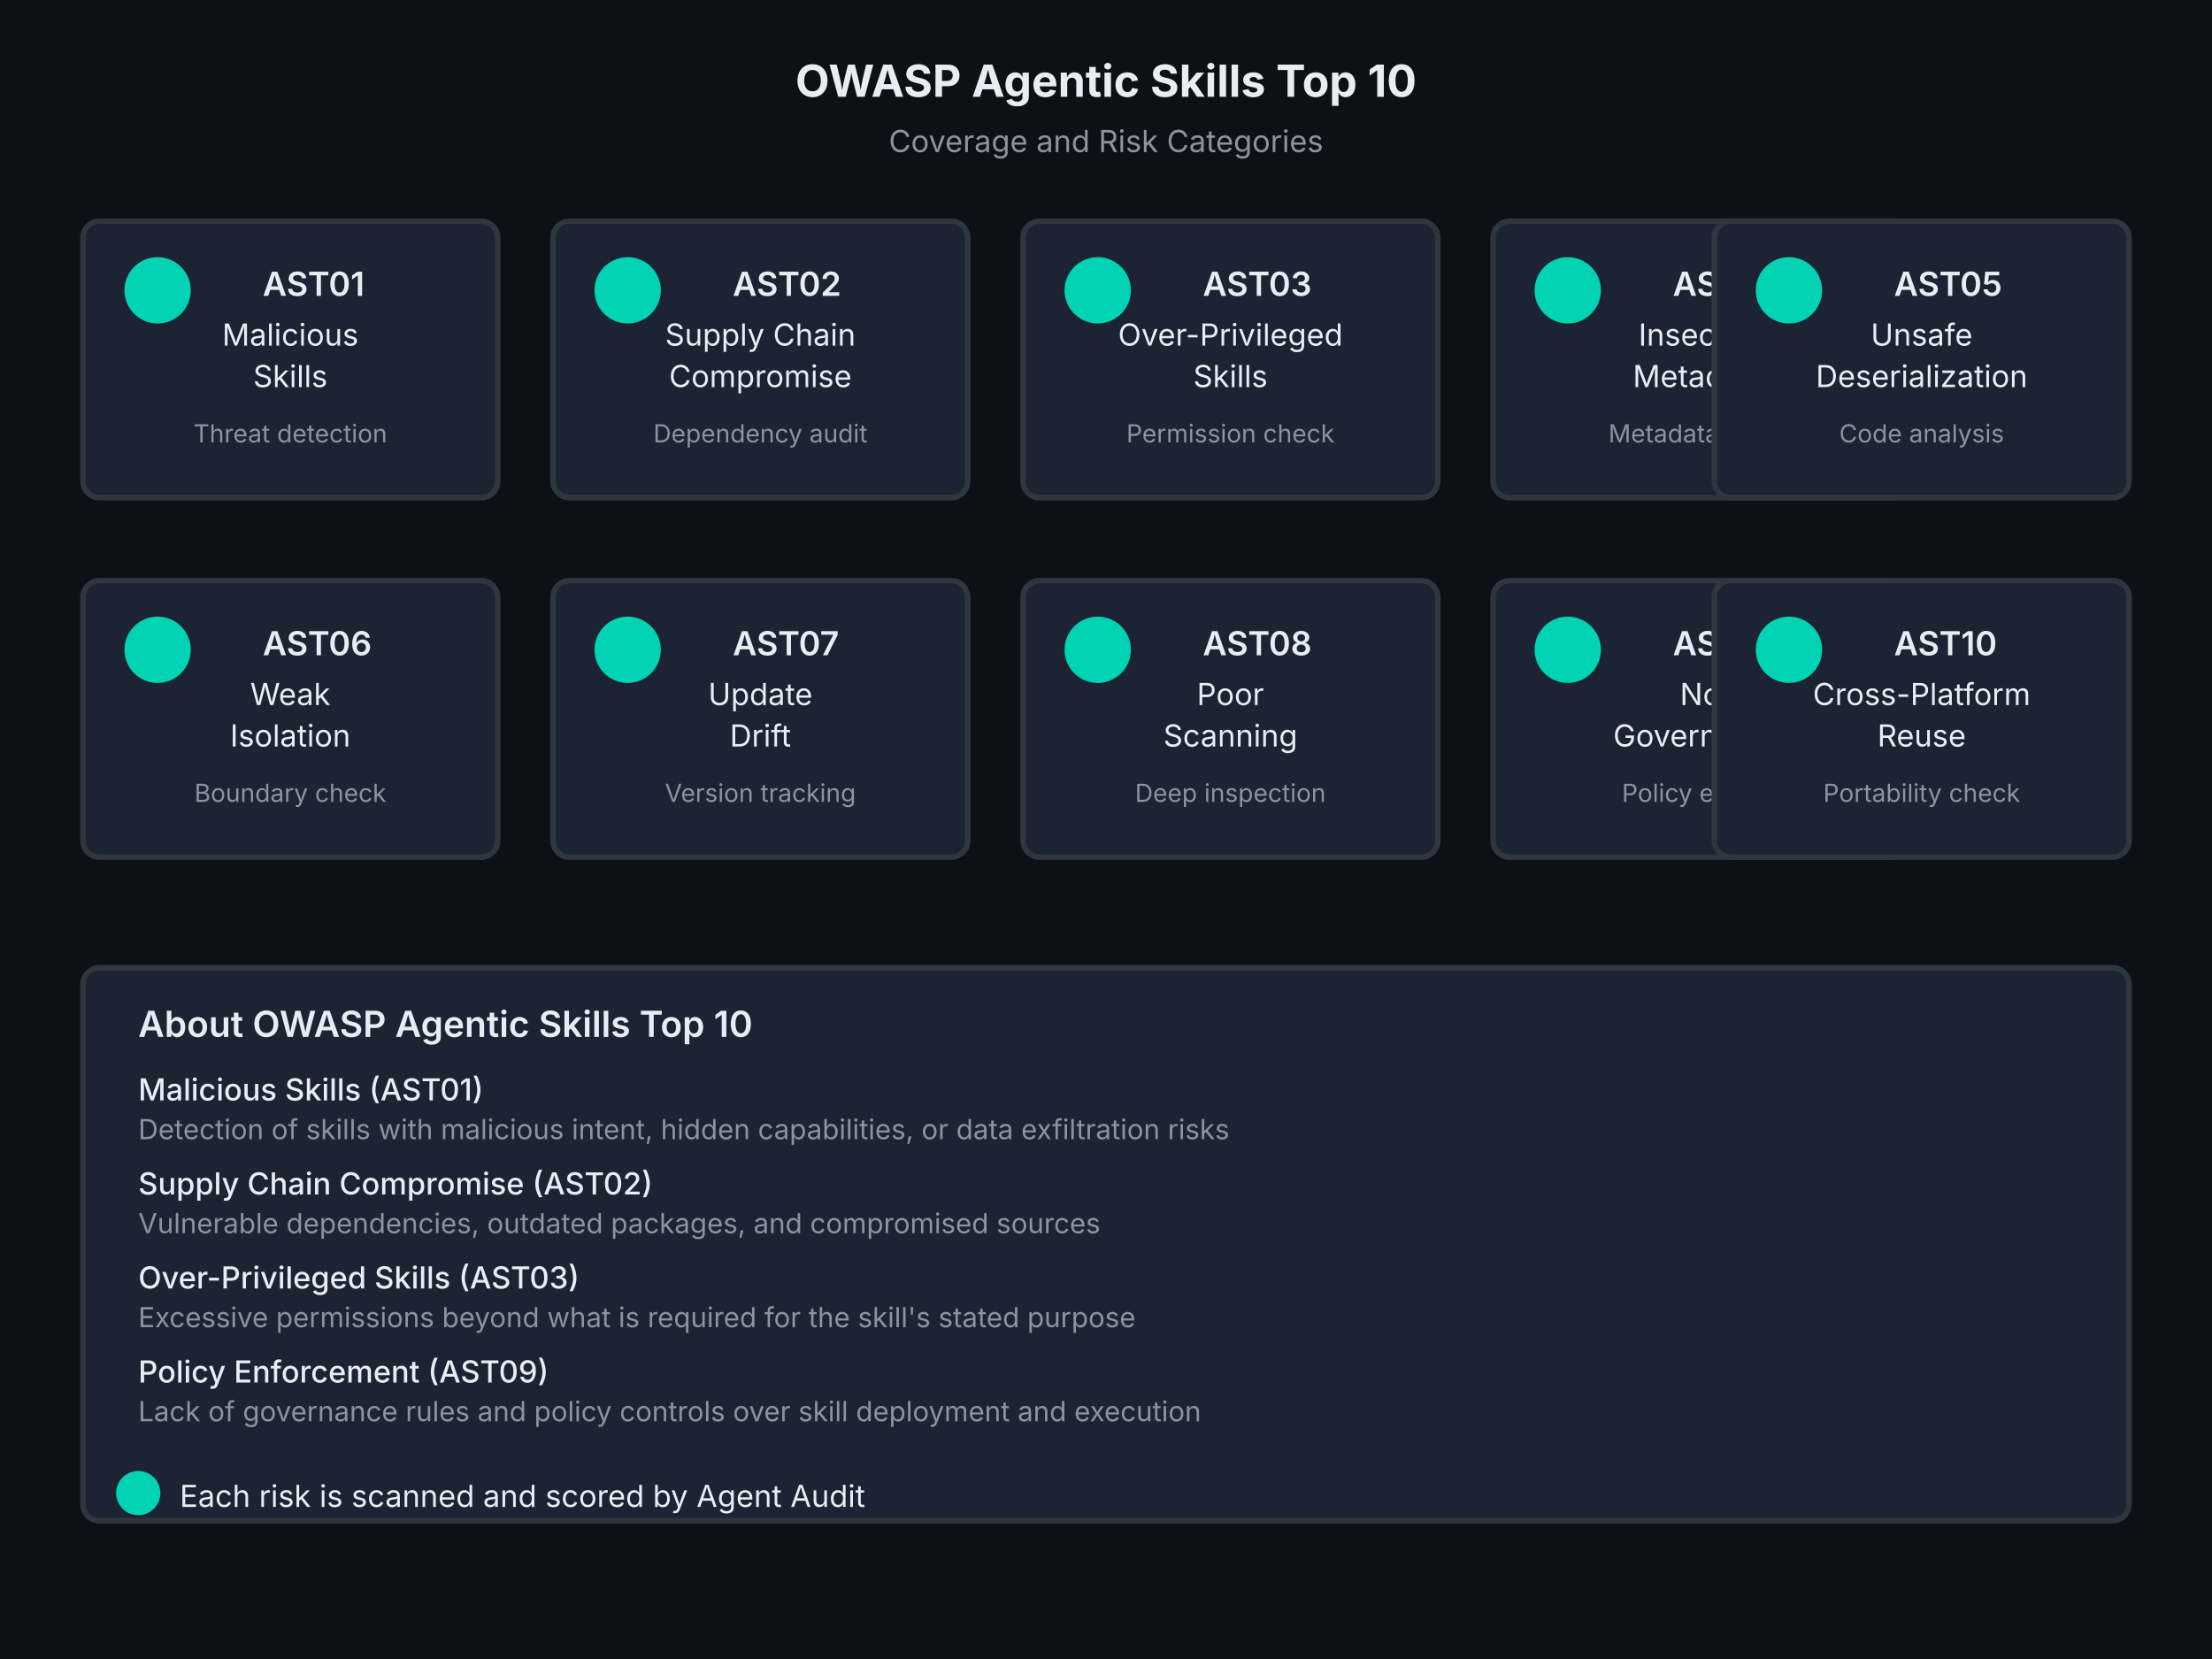
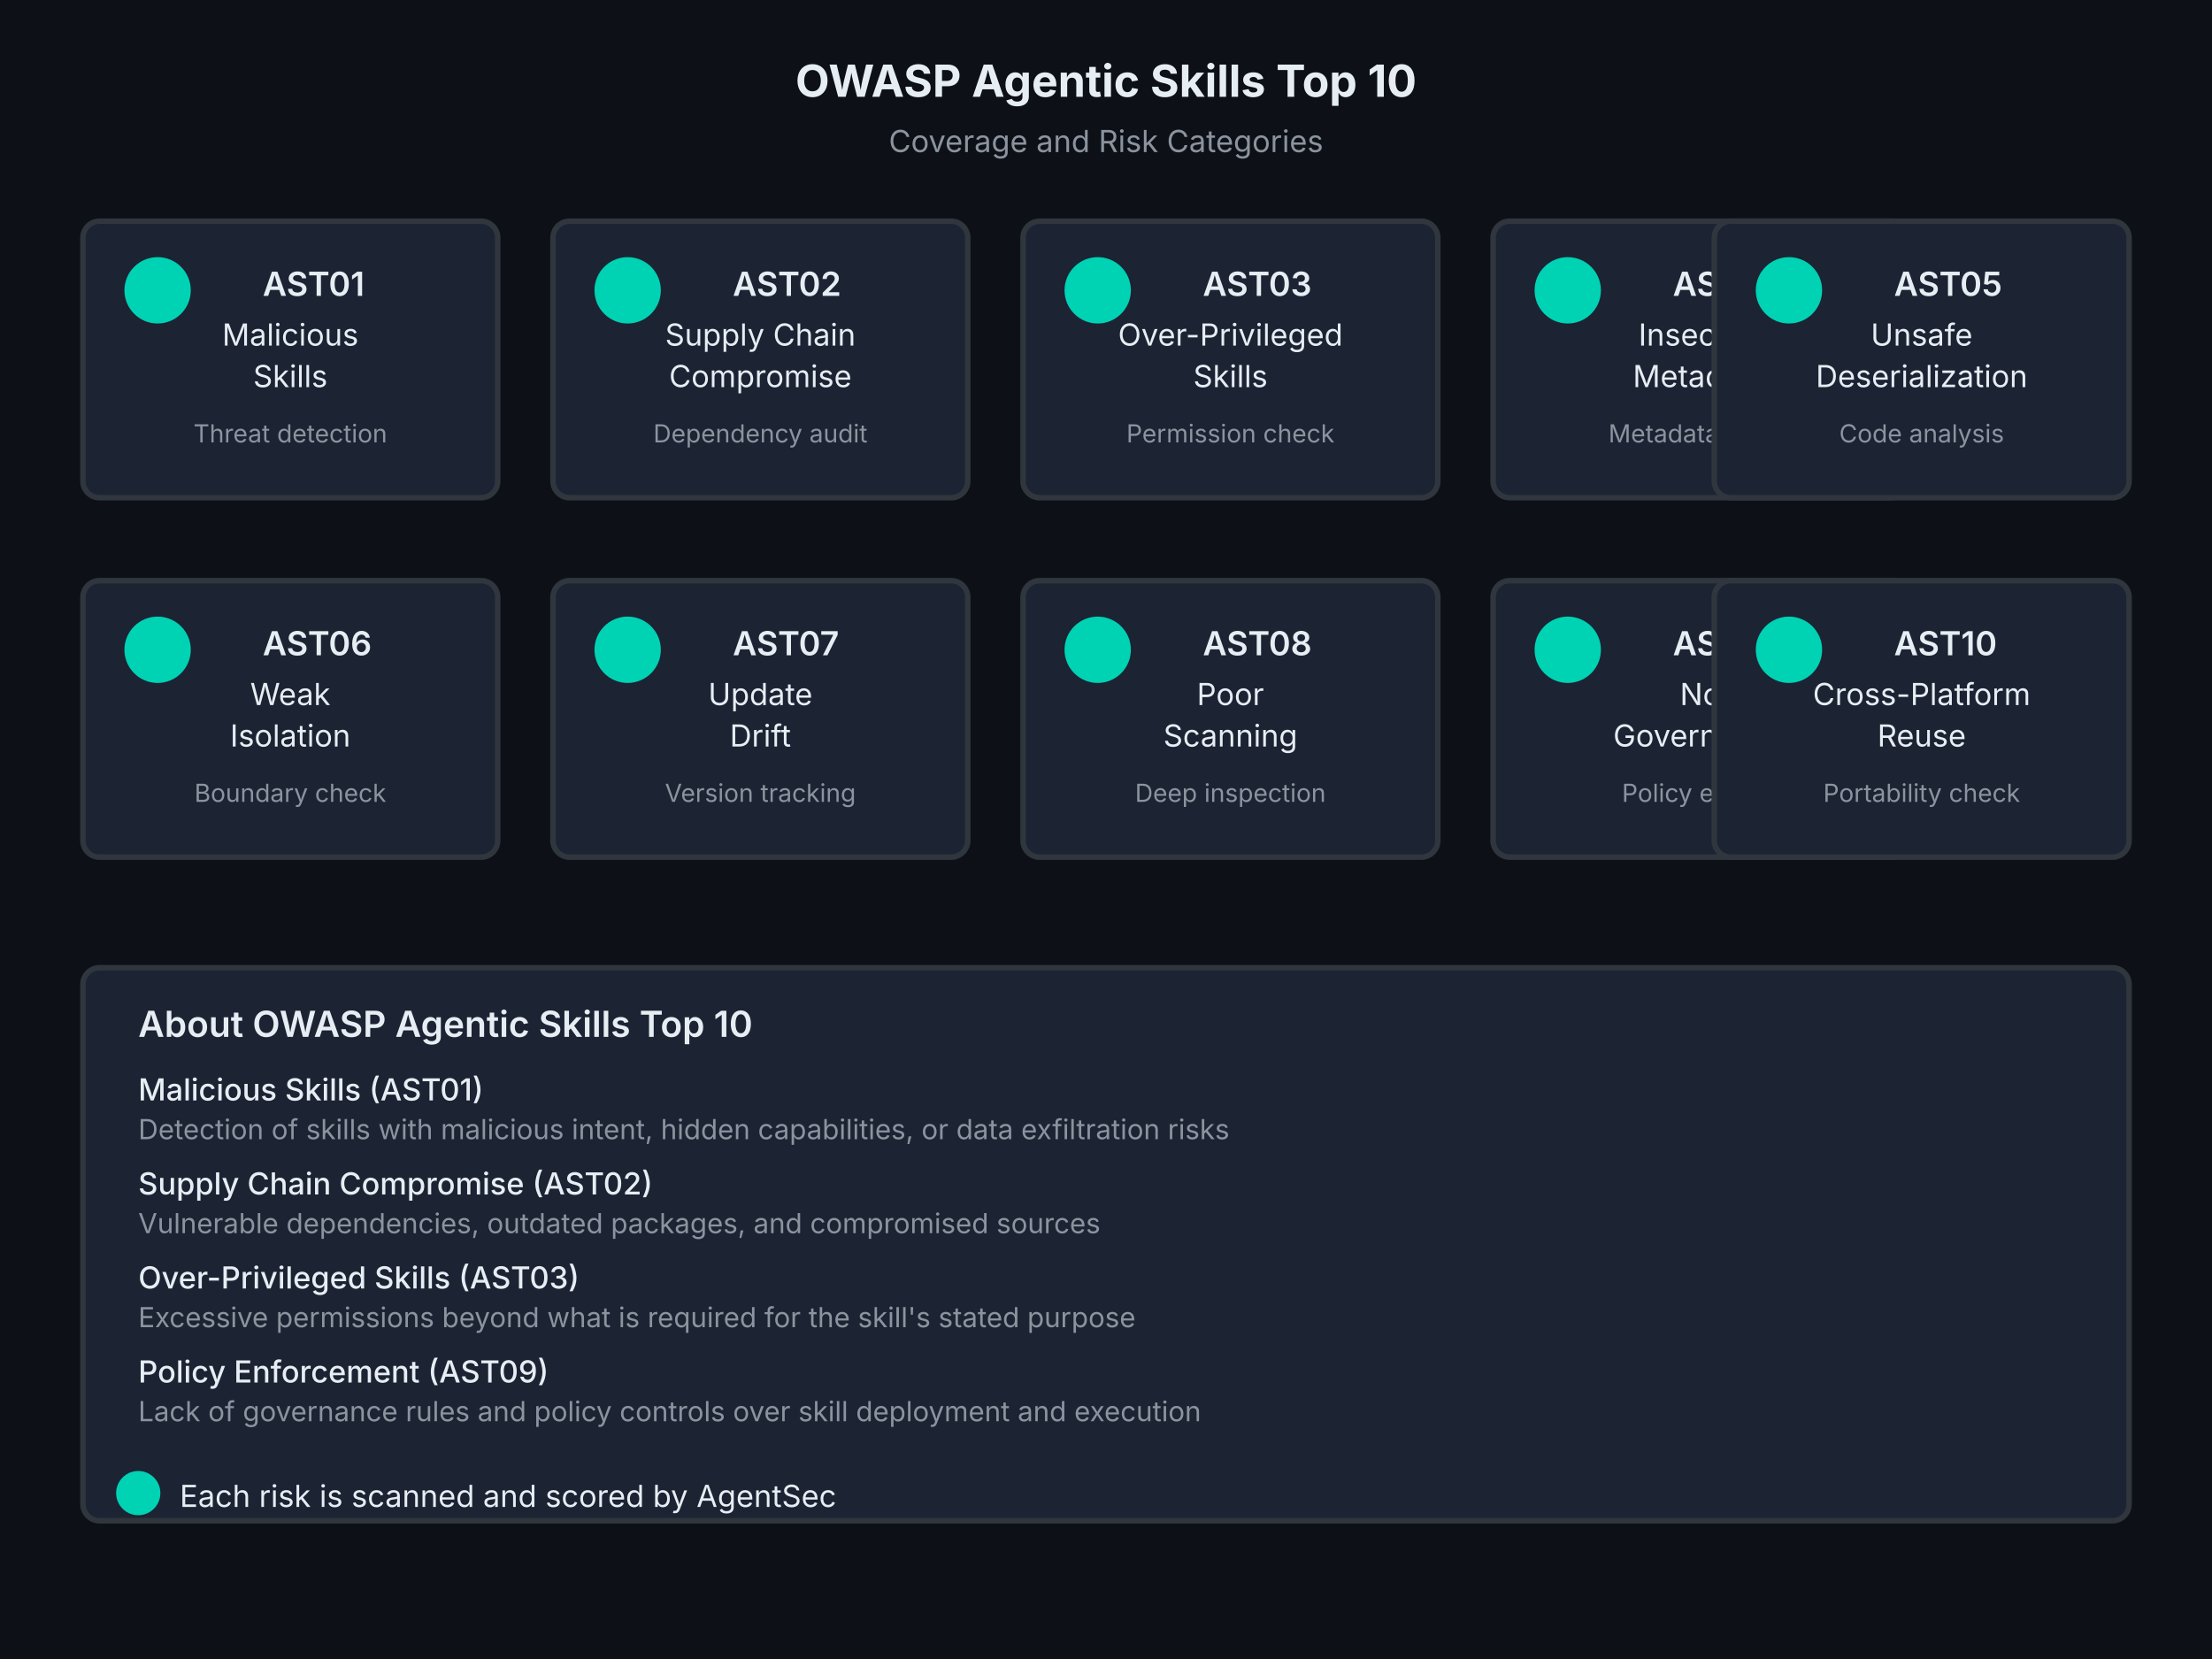
<svg xmlns="http://www.w3.org/2000/svg" viewBox="0 0 800 600">
  <defs>
    <style>
      .bg-primary { fill: #0d1117; }
      .card-bg { fill: #1c2333; }
      .card-stroke { stroke: #30363d; stroke-width: 2; }
      .text-primary { fill: #e6edf3; font-family: -apple-system, BlinkMacSystemFont, 'Segoe UI', sans-serif; }
      .text-secondary { fill: #8b949e; font-family: -apple-system, BlinkMacSystemFont, 'Segoe UI', sans-serif; }
      .text-code { font-family: 'SF Mono', 'Cascadia Code', monospace; }
      .text-title { font-size: 16px; font-weight: 700; }
      .text-id { font-size: 12px; font-weight: 600; }
      .text-name { font-size: 11px; }
      .shield { fill: #00d2b4; }
      .icon { font-size: 20px; }
    </style>
  </defs>
  <rect width="800" height="600" class="bg-primary" />
  <text x="400" y="35" class="text-primary text-title" text-anchor="middle" font-size="20" font-weight="700">
    OWASP Agentic Skills Top 10
  </text>
  <text x="400" y="55" class="text-secondary text-name" text-anchor="middle">Coverage and Risk Categories</text>
  <rect x="30" y="80" width="150" height="100" class="card-bg card-stroke" rx="6" />
  <circle cx="57" cy="105" r="12" class="shield" />
  <text x="95" y="107" class="text-primary text-id">AST01</text>
  <text x="105" y="125" class="text-primary text-name" text-anchor="middle">Malicious</text>
  <text x="105" y="140" class="text-primary text-name" text-anchor="middle">Skills</text>
  <text x="105" y="160" class="text-secondary" style="font-size: 9px" text-anchor="middle">Threat detection</text>
  <rect x="200" y="80" width="150" height="100" class="card-bg card-stroke" rx="6" />
  <circle cx="227" cy="105" r="12" class="shield" />
  <text x="265" y="107" class="text-primary text-id">AST02</text>
  <text x="275" y="125" class="text-primary text-name" text-anchor="middle">Supply Chain</text>
  <text x="275" y="140" class="text-primary text-name" text-anchor="middle">Compromise</text>
  <text x="275" y="160" class="text-secondary" style="font-size: 9px" text-anchor="middle">Dependency audit</text>
  <rect x="370" y="80" width="150" height="100" class="card-bg card-stroke" rx="6" />
  <circle cx="397" cy="105" r="12" class="shield" />
  <text x="435" y="107" class="text-primary text-id">AST03</text>
  <text x="445" y="125" class="text-primary text-name" text-anchor="middle">Over-Privileged</text>
  <text x="445" y="140" class="text-primary text-name" text-anchor="middle">Skills</text>
  <text x="445" y="160" class="text-secondary" style="font-size: 9px" text-anchor="middle">Permission check</text>
  <rect x="540" y="80" width="150" height="100" class="card-bg card-stroke" rx="6" />
  <circle cx="567" cy="105" r="12" class="shield" />
  <text x="605" y="107" class="text-primary text-id">AST04</text>
  <text x="615" y="125" class="text-primary text-name" text-anchor="middle">Insecure</text>
  <text x="615" y="140" class="text-primary text-name" text-anchor="middle">Metadata</text>
  <text x="615" y="160" class="text-secondary" style="font-size: 9px" text-anchor="middle">Metadata parse</text>
  <rect x="620" y="80" width="150" height="100" class="card-bg card-stroke" rx="6" />
  <circle cx="647" cy="105" r="12" class="shield" />
  <text x="685" y="107" class="text-primary text-id">AST05</text>
  <text x="695" y="125" class="text-primary text-name" text-anchor="middle">Unsafe</text>
  <text x="695" y="140" class="text-primary text-name" text-anchor="middle">Deserialization</text>
  <text x="695" y="160" class="text-secondary" style="font-size: 9px" text-anchor="middle">Code analysis</text>
  <rect x="30" y="210" width="150" height="100" class="card-bg card-stroke" rx="6" />
  <circle cx="57" cy="235" r="12" class="shield" />
  <text x="95" y="237" class="text-primary text-id">AST06</text>
  <text x="105" y="255" class="text-primary text-name" text-anchor="middle">Weak</text>
  <text x="105" y="270" class="text-primary text-name" text-anchor="middle">Isolation</text>
  <text x="105" y="290" class="text-secondary" style="font-size: 9px" text-anchor="middle">Boundary check</text>
  <rect x="200" y="210" width="150" height="100" class="card-bg card-stroke" rx="6" />
  <circle cx="227" cy="235" r="12" class="shield" />
  <text x="265" y="237" class="text-primary text-id">AST07</text>
  <text x="275" y="255" class="text-primary text-name" text-anchor="middle">Update</text>
  <text x="275" y="270" class="text-primary text-name" text-anchor="middle">Drift</text>
  <text x="275" y="290" class="text-secondary" style="font-size: 9px" text-anchor="middle">Version tracking</text>
  <rect x="370" y="210" width="150" height="100" class="card-bg card-stroke" rx="6" />
  <circle cx="397" cy="235" r="12" class="shield" />
  <text x="435" y="237" class="text-primary text-id">AST08</text>
  <text x="445" y="255" class="text-primary text-name" text-anchor="middle">Poor</text>
  <text x="445" y="270" class="text-primary text-name" text-anchor="middle">Scanning</text>
  <text x="445" y="290" class="text-secondary" style="font-size: 9px" text-anchor="middle">Deep inspection</text>
  <rect x="540" y="210" width="150" height="100" class="card-bg card-stroke" rx="6" />
  <circle cx="567" cy="235" r="12" class="shield" />
  <text x="605" y="237" class="text-primary text-id">AST09</text>
  <text x="615" y="255" class="text-primary text-name" text-anchor="middle">No</text>
  <text x="615" y="270" class="text-primary text-name" text-anchor="middle">Governance</text>
  <text x="615" y="290" class="text-secondary" style="font-size: 9px" text-anchor="middle">Policy engine</text>
  <rect x="620" y="210" width="150" height="100" class="card-bg card-stroke" rx="6" />
  <circle cx="647" cy="235" r="12" class="shield" />
  <text x="685" y="237" class="text-primary text-id">AST10</text>
  <text x="695" y="255" class="text-primary text-name" text-anchor="middle">Cross-Platform</text>
  <text x="695" y="270" class="text-primary text-name" text-anchor="middle">Reuse</text>
  <text x="695" y="290" class="text-secondary" style="font-size: 9px" text-anchor="middle">Portability check</text>
  <rect x="30" y="350" width="740" height="200" class="card-bg card-stroke" rx="6" />
  <text x="50" y="375" class="text-primary" style="font-size: 13px; font-weight: 600;">About OWASP Agentic Skills Top 10</text>
  <text x="50" y="398" class="text-primary" style="font-size: 11px; font-weight: 500;">Malicious Skills (AST01)</text>
  <text x="50" y="412" class="text-secondary" style="font-size: 10px;">Detection of skills with malicious intent, hidden capabilities, or data exfiltration risks</text>
  <text x="50" y="432" class="text-primary" style="font-size: 11px; font-weight: 500;">Supply Chain Compromise (AST02)</text>
  <text x="50" y="446" class="text-secondary" style="font-size: 10px;">Vulnerable dependencies, outdated packages, and compromised sources</text>
  <text x="50" y="466" class="text-primary" style="font-size: 11px; font-weight: 500;">Over-Privileged Skills (AST03)</text>
  <text x="50" y="480" class="text-secondary" style="font-size: 10px;">Excessive permissions beyond what is required for the skill's stated purpose</text>
  <text x="50" y="500" class="text-primary" style="font-size: 11px; font-weight: 500;">Policy Enforcement (AST09)</text>
  <text x="50" y="514" class="text-secondary" style="font-size: 10px;">Lack of governance rules and policy controls over skill deployment and execution</text>
  <g>
    <circle cx="50" cy="540" r="8" class="shield" />
-     <text x="65" y="545" class="text-primary" style="font-size: 11px;">Each risk is scanned and scored by Agent Audit</text>
+     <text x="65" y="545" class="text-primary" style="font-size: 11px;">Each risk is scanned and scored by AgentSec</text>
  </g>
</svg>
